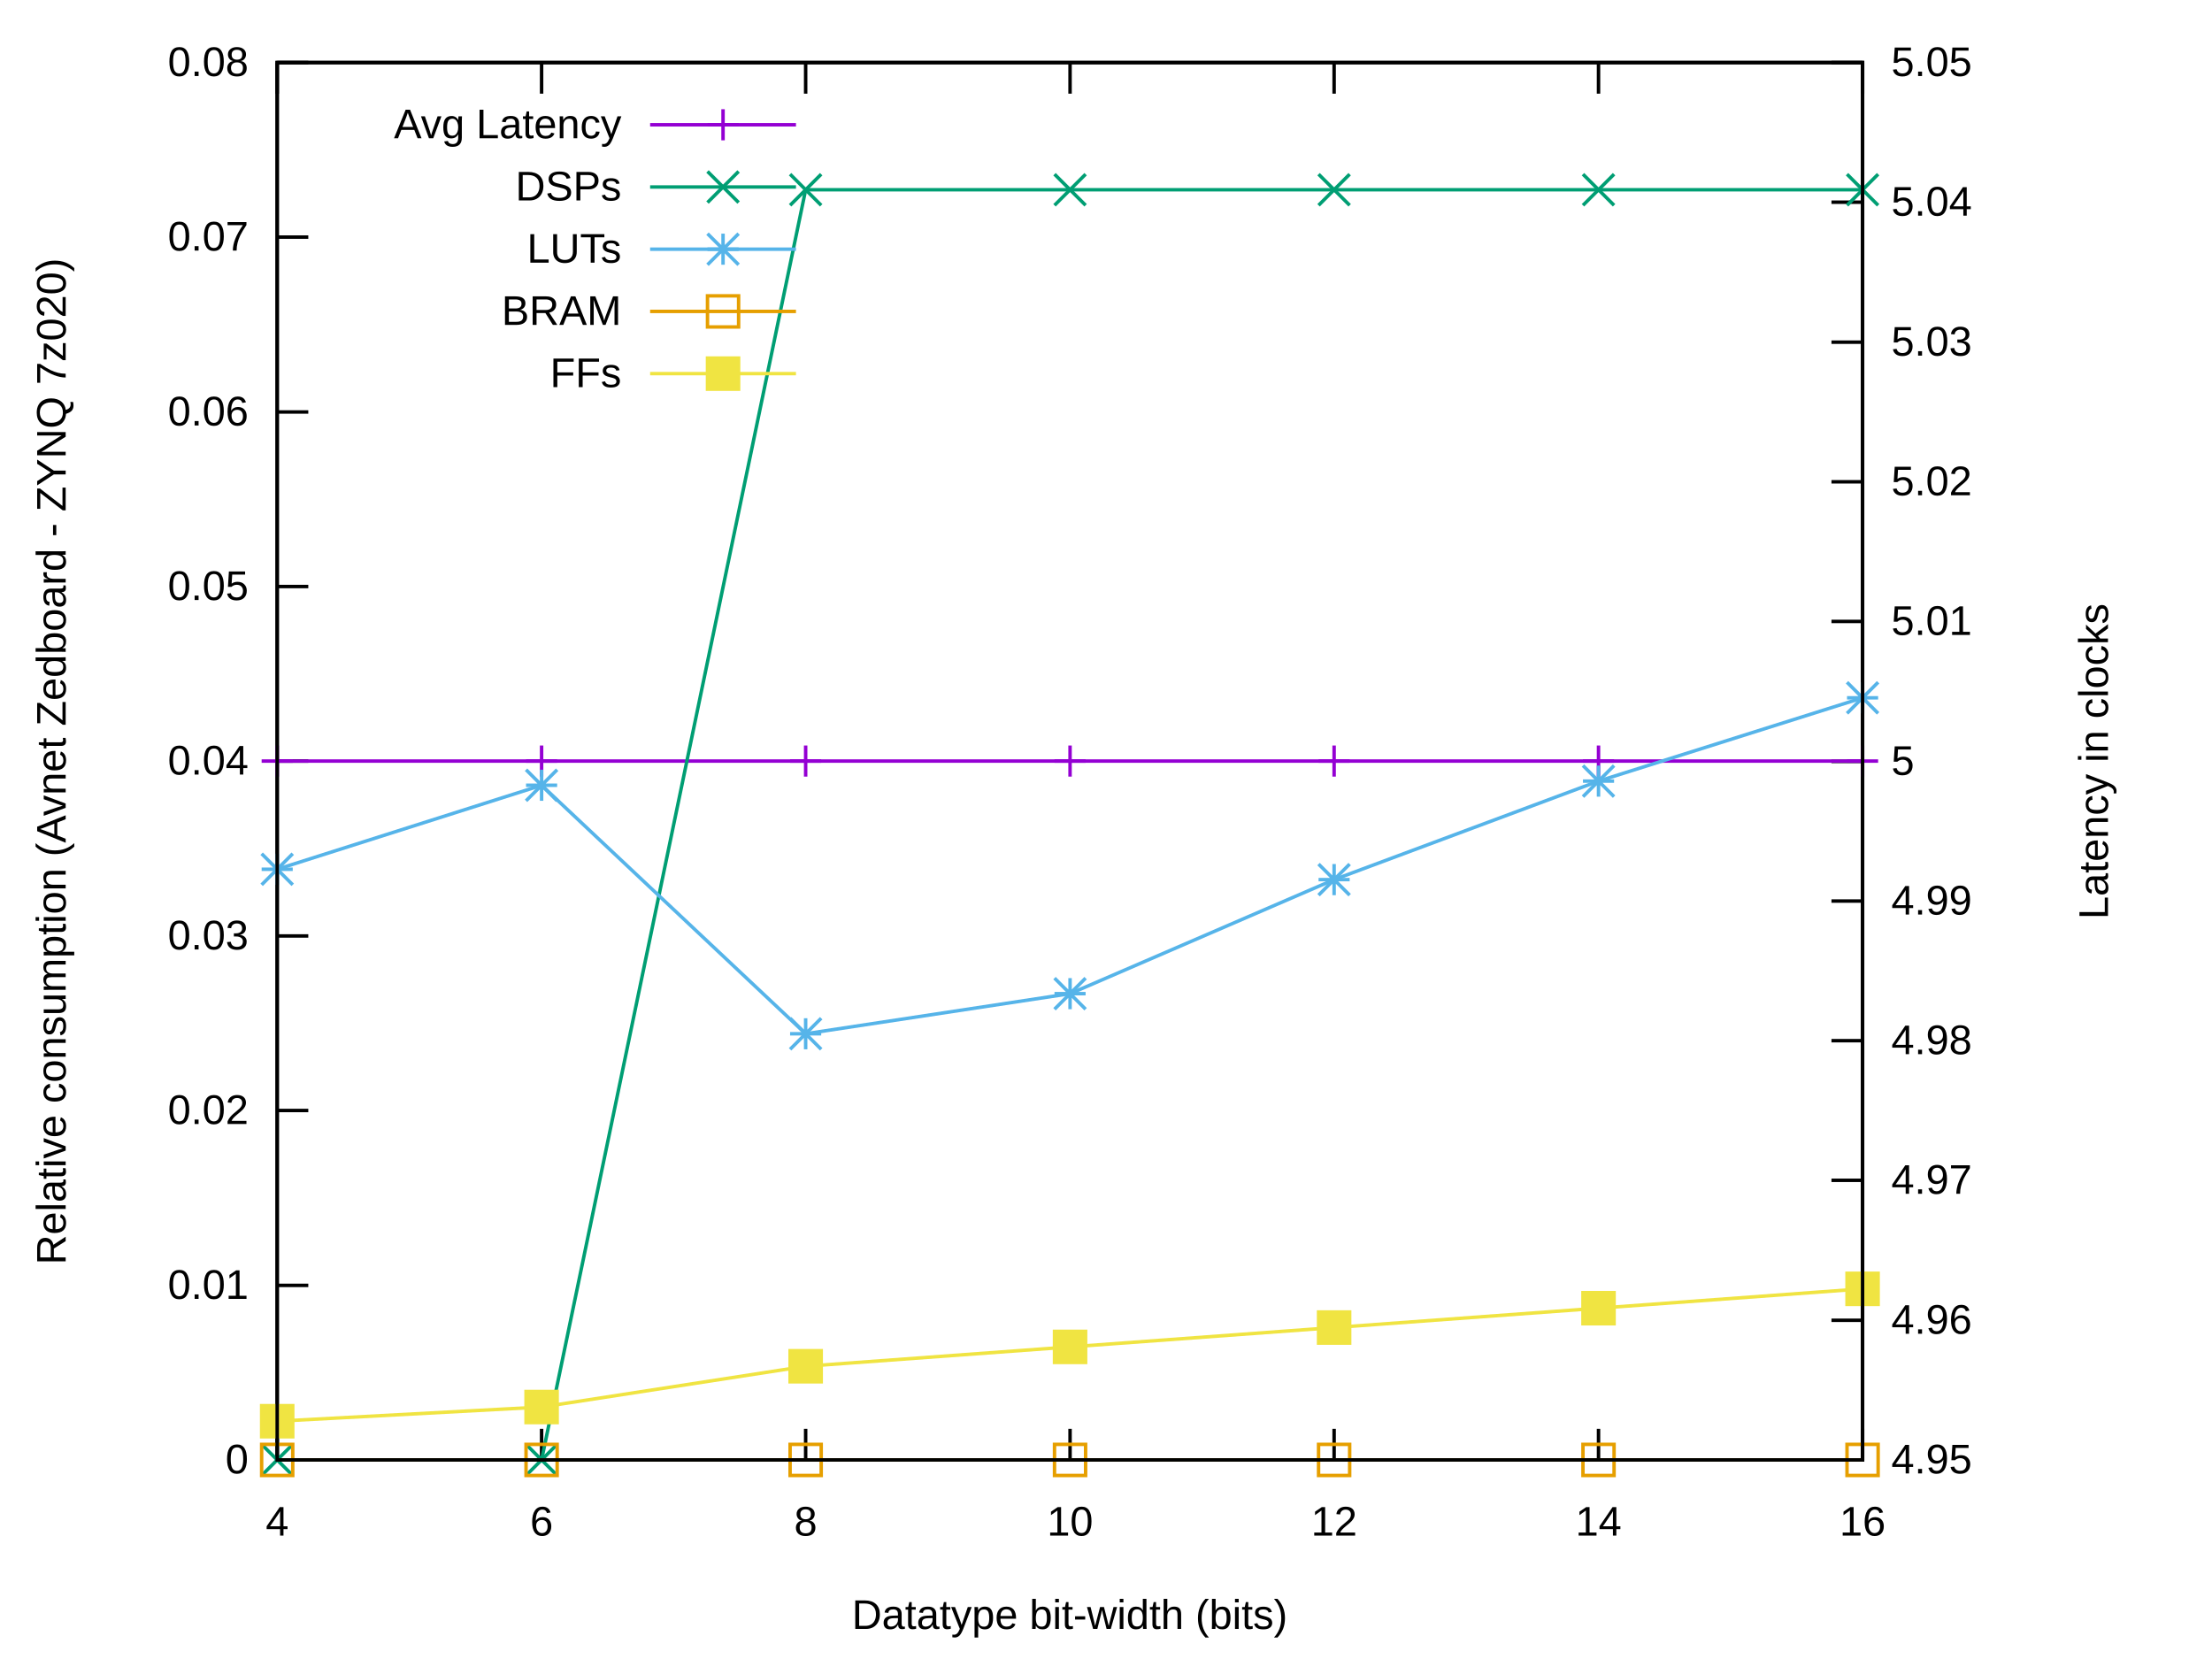
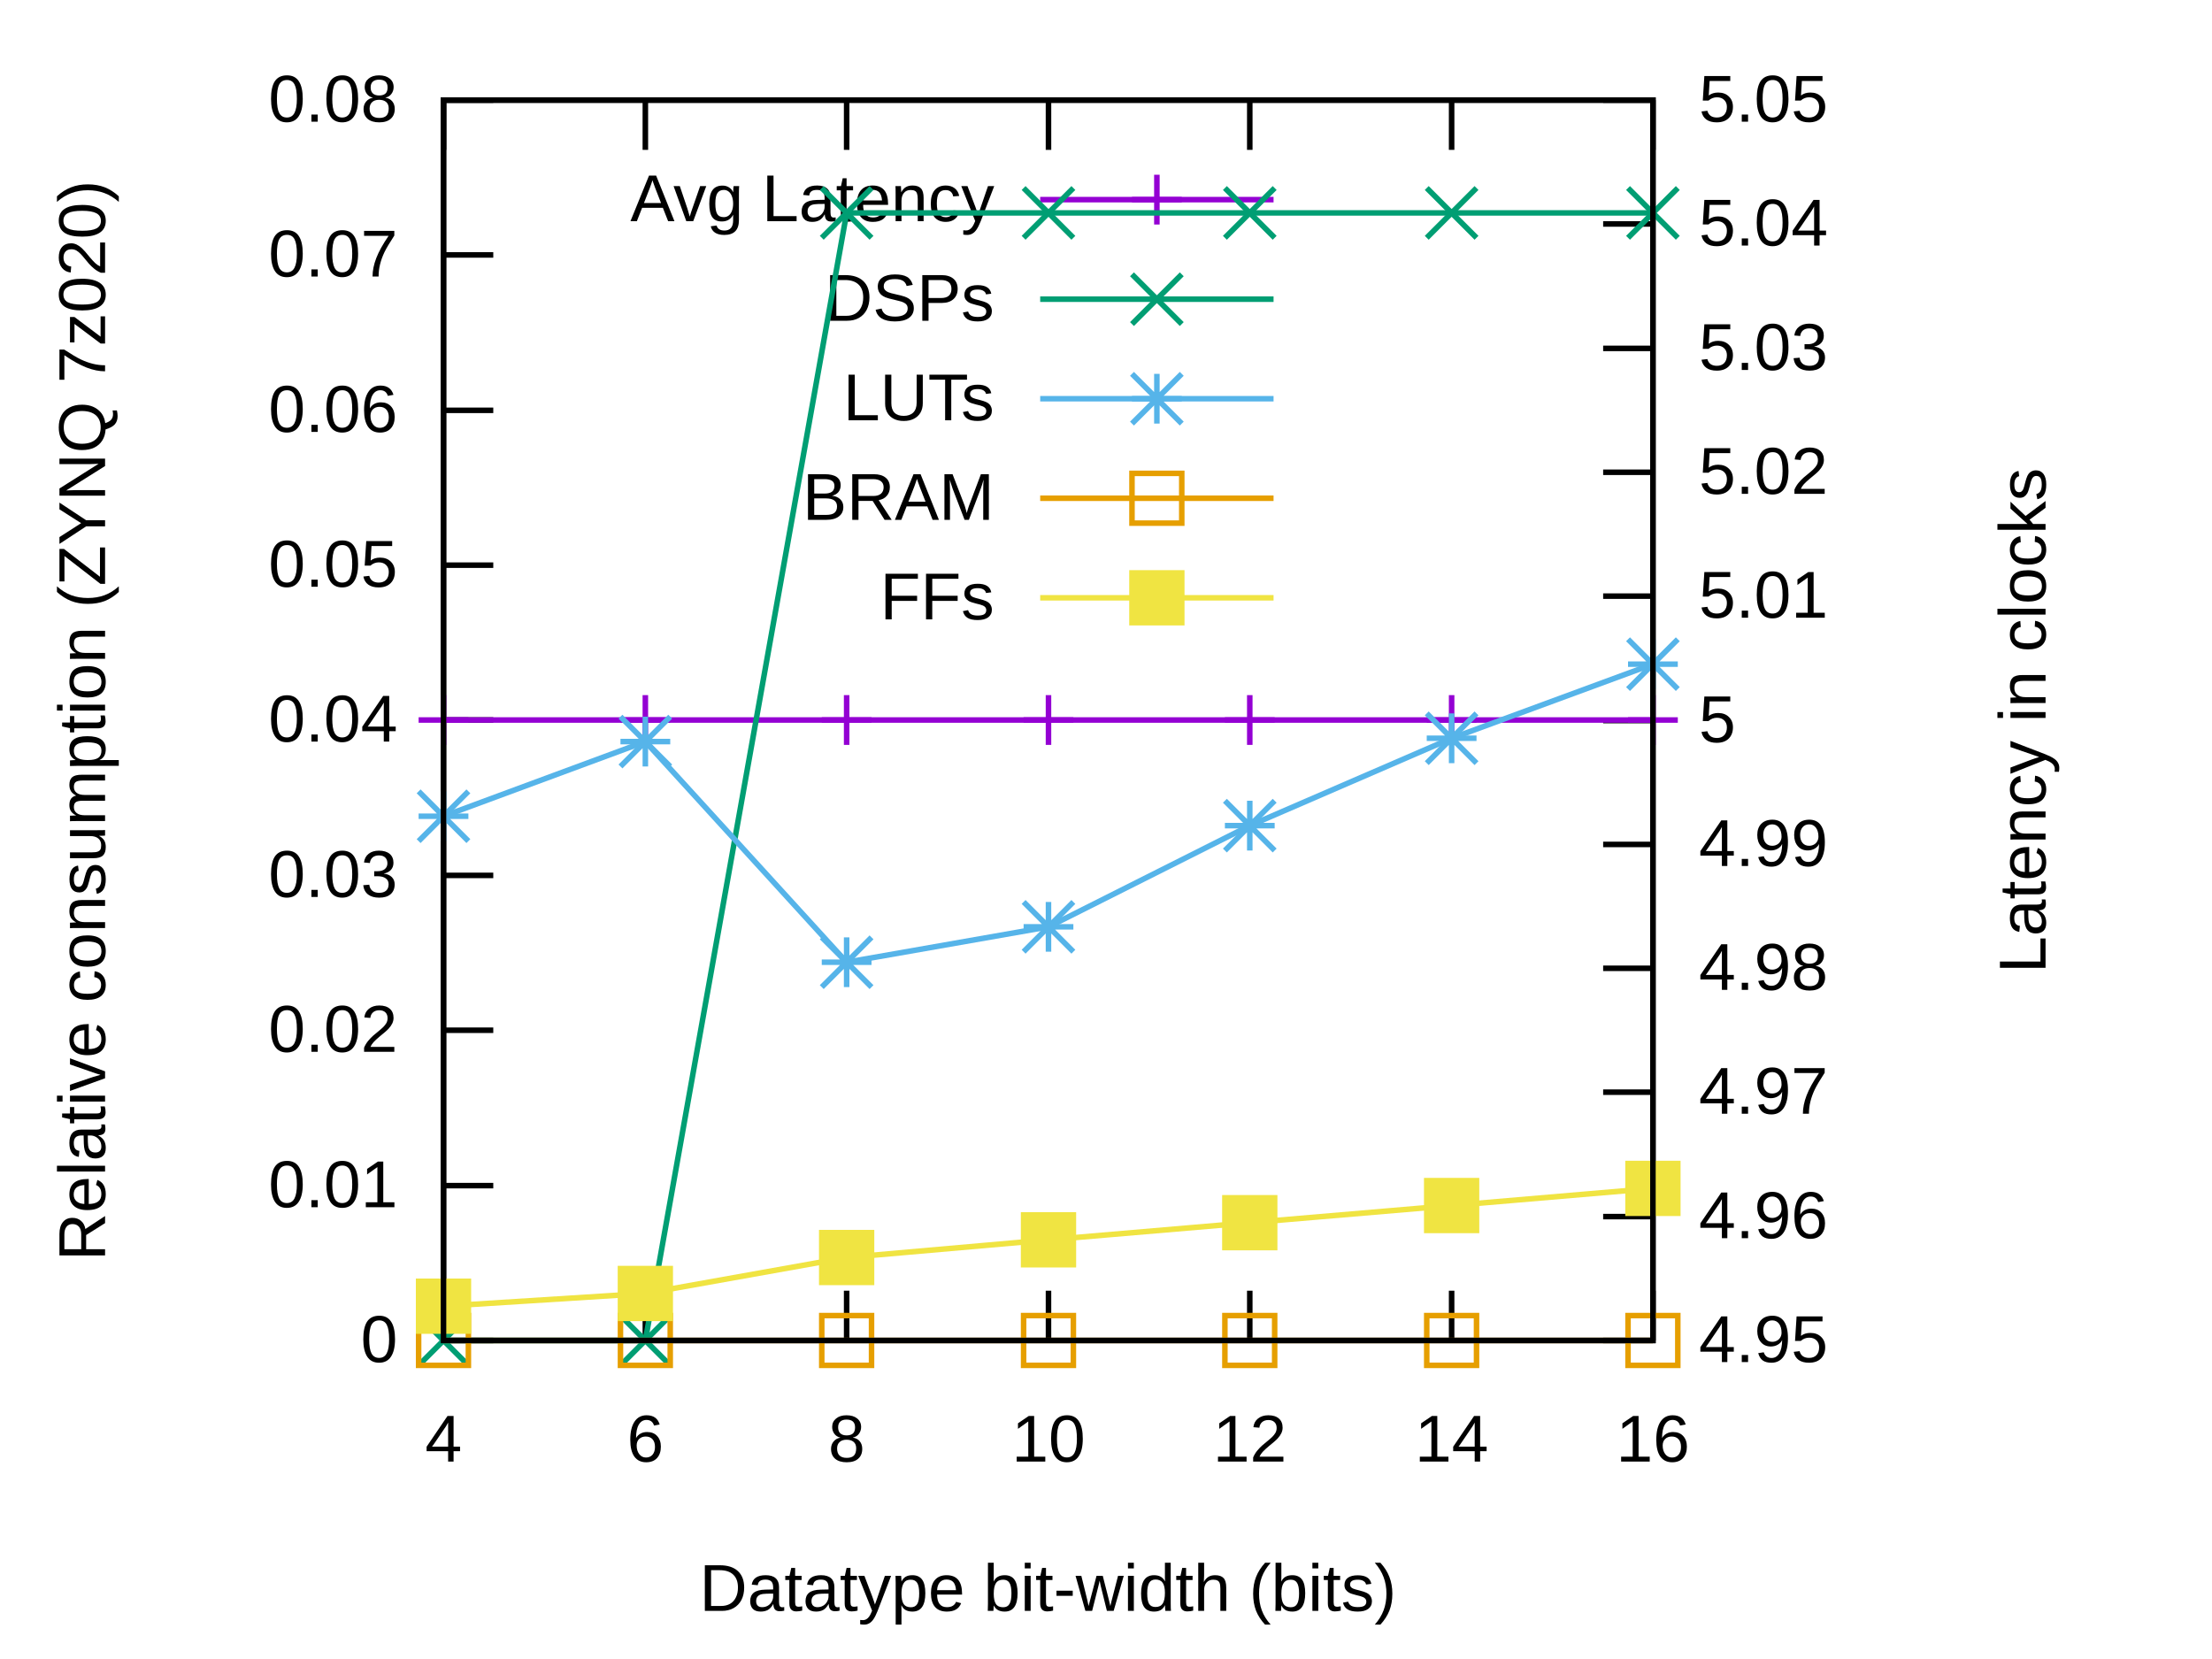
- <svg xmlns="http://www.w3.org/2000/svg" xmlns:xlink="http://www.w3.org/1999/xlink" width="640" height="480" viewBox="0 0 640 480">
+ <svg xmlns="http://www.w3.org/2000/svg" xmlns:xlink="http://www.w3.org/1999/xlink" width="400" height="300" viewBox="0 0 400 300">
  <g id="gnuplot_canvas">
-     <rect x="0" y="0" width="640" height="480" fill="none" />
+     <rect x="0" y="0" width="400" height="300" fill="none" />
    <defs>
      <circle id="gpDot" r="0.5" stroke-width="0.5" stroke="currentColor" />
      <path id="gpPt0" stroke-width="0.222" stroke="currentColor" d="M-1,0 h2 M0,-1 v2" />
      <path id="gpPt1" stroke-width="0.222" stroke="currentColor" d="M-1,-1 L1,1 M1,-1 L-1,1" />
      <path id="gpPt2" stroke-width="0.222" stroke="currentColor" d="M-1,0 L1,0 M0,-1 L0,1 M-1,-1 L1,1 M-1,1 L1,-1" />
      <rect id="gpPt3" stroke-width="0.222" stroke="currentColor" x="-1" y="-1" width="2" height="2" />
      <rect id="gpPt4" stroke-width="0.222" stroke="currentColor" fill="currentColor" x="-1" y="-1" width="2" height="2" />
      <circle id="gpPt5" stroke-width="0.222" stroke="currentColor" cx="0" cy="0" r="1" />
      <use xlink:href="#gpPt5" id="gpPt6" fill="currentColor" stroke="none" />
      <path id="gpPt7" stroke-width="0.222" stroke="currentColor" d="M0,-1.33 L-1.33,0.67 L1.33,0.67 z" />
      <use xlink:href="#gpPt7" id="gpPt8" fill="currentColor" stroke="none" />
      <use xlink:href="#gpPt7" id="gpPt9" stroke="currentColor" transform="rotate(180)" />
      <use xlink:href="#gpPt9" id="gpPt10" fill="currentColor" stroke="none" />
      <use xlink:href="#gpPt3" id="gpPt11" stroke="currentColor" transform="rotate(45)" />
      <use xlink:href="#gpPt11" id="gpPt12" fill="currentColor" stroke="none" />
      <path id="gpPt13" stroke-width="0.222" stroke="currentColor" d="M0,1.330 L1.265,0.411 L0.782,-1.067 L-0.782,-1.076 L-1.265,0.411 z" />
      <use xlink:href="#gpPt13" id="gpPt14" fill="currentColor" stroke="none" />
      <filter id="textbox" filterUnits="objectBoundingBox" x="0" y="0" height="1" width="1">
        <feFlood flood-color="white" flood-opacity="1" result="bgnd" />
        <feComposite in="SourceGraphic" in2="bgnd" operator="atop" />
      </filter>
      <filter id="greybox" filterUnits="objectBoundingBox" x="0" y="0" height="1" width="1">
        <feFlood flood-color="lightgrey" flood-opacity="1" result="grey" />
        <feComposite in="SourceGraphic" in2="grey" operator="atop" />
      </filter>
    </defs>
    <g fill="none" color="white" stroke="currentColor" stroke-width="1.00" stroke-linecap="butt" stroke-linejoin="miter">
</g>
    <g fill="none" color="black" stroke="currentColor" stroke-width="1.00" stroke-linecap="butt" stroke-linejoin="miter">
-       <path stroke="black" d="M80.2,422.4 L89.2,422.4  " />
-       <g transform="translate(71.9,426.3)" stroke="none" fill="black" font-family="Arial" font-size="12.00" text-anchor="end">
+       <path stroke="black" d="M80.2,242.4 L89.2,242.4  " />
+       <g transform="translate(71.9,246.3)" stroke="none" fill="black" font-family="Arial" font-size="12.00" text-anchor="end">
        <text>
          <tspan font-family="Arial"> 0</tspan>
        </text>
      </g>
    </g>
    <g fill="none" color="black" stroke="currentColor" stroke-width="1.00" stroke-linecap="butt" stroke-linejoin="miter">
-       <path stroke="black" d="M80.2,371.9 L89.2,371.9  " />
-       <g transform="translate(71.9,375.8)" stroke="none" fill="black" font-family="Arial" font-size="12.00" text-anchor="end">
+       <path stroke="black" d="M80.2,214.4 L89.2,214.4  " />
+       <g transform="translate(71.9,218.3)" stroke="none" fill="black" font-family="Arial" font-size="12.00" text-anchor="end">
        <text>
          <tspan font-family="Arial"> 0.01</tspan>
        </text>
      </g>
    </g>
    <g fill="none" color="black" stroke="currentColor" stroke-width="1.00" stroke-linecap="butt" stroke-linejoin="miter">
-       <path stroke="black" d="M80.2,321.3 L89.2,321.3  " />
-       <g transform="translate(71.9,325.2)" stroke="none" fill="black" font-family="Arial" font-size="12.00" text-anchor="end">
+       <path stroke="black" d="M80.2,186.3 L89.2,186.3  " />
+       <g transform="translate(71.9,190.2)" stroke="none" fill="black" font-family="Arial" font-size="12.00" text-anchor="end">
        <text>
          <tspan font-family="Arial"> 0.02</tspan>
        </text>
      </g>
    </g>
    <g fill="none" color="black" stroke="currentColor" stroke-width="1.00" stroke-linecap="butt" stroke-linejoin="miter">
-       <path stroke="black" d="M80.2,270.8 L89.2,270.8  " />
-       <g transform="translate(71.9,274.7)" stroke="none" fill="black" font-family="Arial" font-size="12.00" text-anchor="end">
+       <path stroke="black" d="M80.2,158.3 L89.2,158.3  " />
+       <g transform="translate(71.9,162.2)" stroke="none" fill="black" font-family="Arial" font-size="12.00" text-anchor="end">
        <text>
          <tspan font-family="Arial"> 0.03</tspan>
        </text>
      </g>
    </g>
    <g fill="none" color="black" stroke="currentColor" stroke-width="1.00" stroke-linecap="butt" stroke-linejoin="miter">
-       <path stroke="black" d="M80.2,220.2 L89.2,220.2  " />
-       <g transform="translate(71.9,224.1)" stroke="none" fill="black" font-family="Arial" font-size="12.00" text-anchor="end">
+       <path stroke="black" d="M80.2,130.2 L89.2,130.2  " />
+       <g transform="translate(71.9,134.1)" stroke="none" fill="black" font-family="Arial" font-size="12.00" text-anchor="end">
        <text>
          <tspan font-family="Arial"> 0.04</tspan>
        </text>
      </g>
    </g>
    <g fill="none" color="black" stroke="currentColor" stroke-width="1.00" stroke-linecap="butt" stroke-linejoin="miter">
-       <path stroke="black" d="M80.2,169.7 L89.2,169.7  " />
-       <g transform="translate(71.9,173.6)" stroke="none" fill="black" font-family="Arial" font-size="12.00" text-anchor="end">
+       <path stroke="black" d="M80.2,102.2 L89.2,102.2  " />
+       <g transform="translate(71.9,106.1)" stroke="none" fill="black" font-family="Arial" font-size="12.00" text-anchor="end">
        <text>
          <tspan font-family="Arial"> 0.05</tspan>
        </text>
      </g>
    </g>
    <g fill="none" color="black" stroke="currentColor" stroke-width="1.00" stroke-linecap="butt" stroke-linejoin="miter">
-       <path stroke="black" d="M80.2,119.2 L89.2,119.2  " />
-       <g transform="translate(71.9,123.1)" stroke="none" fill="black" font-family="Arial" font-size="12.00" text-anchor="end">
+       <path stroke="black" d="M80.2,74.2 L89.2,74.2  " />
+       <g transform="translate(71.9,78.1)" stroke="none" fill="black" font-family="Arial" font-size="12.00" text-anchor="end">
        <text>
          <tspan font-family="Arial"> 0.06</tspan>
        </text>
      </g>
    </g>
    <g fill="none" color="black" stroke="currentColor" stroke-width="1.00" stroke-linecap="butt" stroke-linejoin="miter">
-       <path stroke="black" d="M80.2,68.6 L89.2,68.6  " />
-       <g transform="translate(71.9,72.5)" stroke="none" fill="black" font-family="Arial" font-size="12.00" text-anchor="end">
+       <path stroke="black" d="M80.2,46.1 L89.2,46.1  " />
+       <g transform="translate(71.9,50.0)" stroke="none" fill="black" font-family="Arial" font-size="12.00" text-anchor="end">
        <text>
          <tspan font-family="Arial"> 0.07</tspan>
        </text>
      </g>
    </g>
    <g fill="none" color="black" stroke="currentColor" stroke-width="1.00" stroke-linecap="butt" stroke-linejoin="miter">
      <path stroke="black" d="M80.2,18.1 L89.2,18.1  " />
      <g transform="translate(71.9,22.0)" stroke="none" fill="black" font-family="Arial" font-size="12.00" text-anchor="end">
        <text>
          <tspan font-family="Arial"> 0.08</tspan>
        </text>
      </g>
    </g>
    <g fill="none" color="black" stroke="currentColor" stroke-width="1.00" stroke-linecap="butt" stroke-linejoin="miter">
-       <path stroke="black" d="M80.2,422.4 L80.2,413.4 M80.2,18.1 L80.2,27.1  " />
-       <g transform="translate(80.2,444.3)" stroke="none" fill="black" font-family="Arial" font-size="12.00" text-anchor="middle">
+       <path stroke="black" d="M80.2,242.4 L80.2,233.4 M80.2,18.1 L80.2,27.1  " />
+       <g transform="translate(80.2,264.3)" stroke="none" fill="black" font-family="Arial" font-size="12.00" text-anchor="middle">
        <text>
          <tspan font-family="Arial"> 4</tspan>
        </text>
      </g>
    </g>
    <g fill="none" color="black" stroke="currentColor" stroke-width="1.00" stroke-linecap="butt" stroke-linejoin="miter">
-       <path stroke="black" d="M156.7,422.4 L156.7,413.4 M156.7,18.1 L156.7,27.1  " />
-       <g transform="translate(156.7,444.3)" stroke="none" fill="black" font-family="Arial" font-size="12.00" text-anchor="middle">
+       <path stroke="black" d="M116.7,242.4 L116.7,233.4 M116.7,18.1 L116.7,27.1  " />
+       <g transform="translate(116.7,264.3)" stroke="none" fill="black" font-family="Arial" font-size="12.00" text-anchor="middle">
        <text>
          <tspan font-family="Arial"> 6</tspan>
        </text>
      </g>
    </g>
    <g fill="none" color="black" stroke="currentColor" stroke-width="1.00" stroke-linecap="butt" stroke-linejoin="miter">
-       <path stroke="black" d="M233.1,422.4 L233.1,413.4 M233.1,18.1 L233.1,27.1  " />
-       <g transform="translate(233.1,444.3)" stroke="none" fill="black" font-family="Arial" font-size="12.00" text-anchor="middle">
+       <path stroke="black" d="M153.1,242.4 L153.1,233.4 M153.1,18.1 L153.1,27.1  " />
+       <g transform="translate(153.1,264.3)" stroke="none" fill="black" font-family="Arial" font-size="12.00" text-anchor="middle">
        <text>
          <tspan font-family="Arial"> 8</tspan>
        </text>
      </g>
    </g>
    <g fill="none" color="black" stroke="currentColor" stroke-width="1.00" stroke-linecap="butt" stroke-linejoin="miter">
-       <path stroke="black" d="M309.6,422.4 L309.6,413.4 M309.6,18.1 L309.6,27.1  " />
-       <g transform="translate(309.6,444.3)" stroke="none" fill="black" font-family="Arial" font-size="12.00" text-anchor="middle">
+       <path stroke="black" d="M189.6,242.4 L189.6,233.4 M189.6,18.1 L189.6,27.1  " />
+       <g transform="translate(189.6,264.3)" stroke="none" fill="black" font-family="Arial" font-size="12.00" text-anchor="middle">
        <text>
          <tspan font-family="Arial"> 10</tspan>
        </text>
      </g>
    </g>
    <g fill="none" color="black" stroke="currentColor" stroke-width="1.00" stroke-linecap="butt" stroke-linejoin="miter">
-       <path stroke="black" d="M386.0,422.4 L386.0,413.4 M386.0,18.1 L386.0,27.1  " />
-       <g transform="translate(386.0,444.3)" stroke="none" fill="black" font-family="Arial" font-size="12.00" text-anchor="middle">
+       <path stroke="black" d="M226.0,242.4 L226.0,233.4 M226.0,18.1 L226.0,27.1  " />
+       <g transform="translate(226.0,264.3)" stroke="none" fill="black" font-family="Arial" font-size="12.00" text-anchor="middle">
        <text>
          <tspan font-family="Arial"> 12</tspan>
        </text>
      </g>
    </g>
    <g fill="none" color="black" stroke="currentColor" stroke-width="1.00" stroke-linecap="butt" stroke-linejoin="miter">
-       <path stroke="black" d="M462.5,422.4 L462.5,413.4 M462.5,18.1 L462.5,27.1  " />
-       <g transform="translate(462.5,444.3)" stroke="none" fill="black" font-family="Arial" font-size="12.00" text-anchor="middle">
+       <path stroke="black" d="M262.5,242.4 L262.5,233.4 M262.5,18.1 L262.5,27.1  " />
+       <g transform="translate(262.5,264.3)" stroke="none" fill="black" font-family="Arial" font-size="12.00" text-anchor="middle">
        <text>
          <tspan font-family="Arial"> 14</tspan>
        </text>
      </g>
    </g>
    <g fill="none" color="black" stroke="currentColor" stroke-width="1.00" stroke-linecap="butt" stroke-linejoin="miter">
-       <path stroke="black" d="M538.9,422.4 L538.9,413.4 M538.9,18.1 L538.9,27.1  " />
-       <g transform="translate(538.9,444.3)" stroke="none" fill="black" font-family="Arial" font-size="12.00" text-anchor="middle">
+       <path stroke="black" d="M298.9,242.4 L298.9,233.4 M298.9,18.1 L298.9,27.1  " />
+       <g transform="translate(298.9,264.3)" stroke="none" fill="black" font-family="Arial" font-size="12.00" text-anchor="middle">
        <text>
          <tspan font-family="Arial"> 16</tspan>
        </text>
      </g>
    </g>
    <g fill="none" color="black" stroke="currentColor" stroke-width="1.00" stroke-linecap="butt" stroke-linejoin="miter">
-       <path stroke="black" d="M538.9,422.4 L529.9,422.4  " />
-       <g transform="translate(547.2,426.3)" stroke="none" fill="black" font-family="Arial" font-size="12.00" text-anchor="start">
+       <path stroke="black" d="M298.9,242.4 L289.9,242.4  " />
+       <g transform="translate(307.2,246.3)" stroke="none" fill="black" font-family="Arial" font-size="12.00" text-anchor="start">
        <text>
          <tspan font-family="Arial"> 4.95</tspan>
        </text>
      </g>
    </g>
    <g fill="none" color="black" stroke="currentColor" stroke-width="1.00" stroke-linecap="butt" stroke-linejoin="miter">
-       <path stroke="black" d="M538.9,382.0 L529.9,382.0  " />
-       <g transform="translate(547.2,385.9)" stroke="none" fill="black" font-family="Arial" font-size="12.00" text-anchor="start">
+       <path stroke="black" d="M298.9,220.0 L289.9,220.0  " />
+       <g transform="translate(307.2,223.9)" stroke="none" fill="black" font-family="Arial" font-size="12.00" text-anchor="start">
        <text>
          <tspan font-family="Arial"> 4.96</tspan>
        </text>
      </g>
    </g>
    <g fill="none" color="black" stroke="currentColor" stroke-width="1.00" stroke-linecap="butt" stroke-linejoin="miter">
-       <path stroke="black" d="M538.9,341.5 L529.9,341.5  " />
-       <g transform="translate(547.2,345.4)" stroke="none" fill="black" font-family="Arial" font-size="12.00" text-anchor="start">
+       <path stroke="black" d="M298.9,197.5 L289.9,197.5  " />
+       <g transform="translate(307.2,201.4)" stroke="none" fill="black" font-family="Arial" font-size="12.00" text-anchor="start">
        <text>
          <tspan font-family="Arial"> 4.97</tspan>
        </text>
      </g>
    </g>
    <g fill="none" color="black" stroke="currentColor" stroke-width="1.00" stroke-linecap="butt" stroke-linejoin="miter">
-       <path stroke="black" d="M538.9,301.1 L529.9,301.1  " />
-       <g transform="translate(547.2,305.0)" stroke="none" fill="black" font-family="Arial" font-size="12.00" text-anchor="start">
+       <path stroke="black" d="M298.9,175.1 L289.9,175.1  " />
+       <g transform="translate(307.2,179.0)" stroke="none" fill="black" font-family="Arial" font-size="12.00" text-anchor="start">
        <text>
          <tspan font-family="Arial"> 4.98</tspan>
        </text>
      </g>
    </g>
    <g fill="none" color="black" stroke="currentColor" stroke-width="1.00" stroke-linecap="butt" stroke-linejoin="miter">
-       <path stroke="black" d="M538.9,260.7 L529.9,260.7  " />
-       <g transform="translate(547.2,264.6)" stroke="none" fill="black" font-family="Arial" font-size="12.00" text-anchor="start">
+       <path stroke="black" d="M298.9,152.7 L289.9,152.7  " />
+       <g transform="translate(307.2,156.6)" stroke="none" fill="black" font-family="Arial" font-size="12.00" text-anchor="start">
        <text>
          <tspan font-family="Arial"> 4.99</tspan>
        </text>
      </g>
    </g>
    <g fill="none" color="black" stroke="currentColor" stroke-width="1.00" stroke-linecap="butt" stroke-linejoin="miter">
-       <path stroke="black" d="M538.9,220.3 L529.9,220.3  " />
-       <g transform="translate(547.2,224.2)" stroke="none" fill="black" font-family="Arial" font-size="12.00" text-anchor="start">
+       <path stroke="black" d="M298.9,130.3 L289.9,130.3  " />
+       <g transform="translate(307.2,134.2)" stroke="none" fill="black" font-family="Arial" font-size="12.00" text-anchor="start">
        <text>
          <tspan font-family="Arial"> 5</tspan>
        </text>
      </g>
    </g>
    <g fill="none" color="black" stroke="currentColor" stroke-width="1.00" stroke-linecap="butt" stroke-linejoin="miter">
-       <path stroke="black" d="M538.9,179.8 L529.9,179.8  " />
-       <g transform="translate(547.2,183.7)" stroke="none" fill="black" font-family="Arial" font-size="12.00" text-anchor="start">
+       <path stroke="black" d="M298.9,107.8 L289.9,107.8  " />
+       <g transform="translate(307.2,111.7)" stroke="none" fill="black" font-family="Arial" font-size="12.00" text-anchor="start">
        <text>
          <tspan font-family="Arial"> 5.01</tspan>
        </text>
      </g>
    </g>
    <g fill="none" color="black" stroke="currentColor" stroke-width="1.00" stroke-linecap="butt" stroke-linejoin="miter">
-       <path stroke="black" d="M538.9,139.4 L529.9,139.4  " />
-       <g transform="translate(547.2,143.3)" stroke="none" fill="black" font-family="Arial" font-size="12.00" text-anchor="start">
+       <path stroke="black" d="M298.9,85.4 L289.9,85.4  " />
+       <g transform="translate(307.2,89.3)" stroke="none" fill="black" font-family="Arial" font-size="12.00" text-anchor="start">
        <text>
          <tspan font-family="Arial"> 5.02</tspan>
        </text>
      </g>
    </g>
    <g fill="none" color="black" stroke="currentColor" stroke-width="1.00" stroke-linecap="butt" stroke-linejoin="miter">
-       <path stroke="black" d="M538.9,99.0 L529.9,99.0  " />
-       <g transform="translate(547.2,102.9)" stroke="none" fill="black" font-family="Arial" font-size="12.00" text-anchor="start">
+       <path stroke="black" d="M298.9,63.0 L289.9,63.0  " />
+       <g transform="translate(307.2,66.9)" stroke="none" fill="black" font-family="Arial" font-size="12.00" text-anchor="start">
        <text>
          <tspan font-family="Arial"> 5.03</tspan>
        </text>
      </g>
    </g>
    <g fill="none" color="black" stroke="currentColor" stroke-width="1.00" stroke-linecap="butt" stroke-linejoin="miter">
-       <path stroke="black" d="M538.9,58.5 L529.9,58.5  " />
-       <g transform="translate(547.2,62.4)" stroke="none" fill="black" font-family="Arial" font-size="12.00" text-anchor="start">
+       <path stroke="black" d="M298.9,40.5 L289.9,40.5  " />
+       <g transform="translate(307.2,44.4)" stroke="none" fill="black" font-family="Arial" font-size="12.00" text-anchor="start">
        <text>
          <tspan font-family="Arial"> 5.04</tspan>
        </text>
      </g>
    </g>
    <g fill="none" color="black" stroke="currentColor" stroke-width="1.00" stroke-linecap="butt" stroke-linejoin="miter">
-       <path stroke="black" d="M538.9,18.1 L529.9,18.1  " />
-       <g transform="translate(547.2,22.0)" stroke="none" fill="black" font-family="Arial" font-size="12.00" text-anchor="start">
+       <path stroke="black" d="M298.9,18.1 L289.9,18.1  " />
+       <g transform="translate(307.2,22.0)" stroke="none" fill="black" font-family="Arial" font-size="12.00" text-anchor="start">
        <text>
          <tspan font-family="Arial"> 5.05</tspan>
        </text>
      </g>
    </g>
    <g fill="none" color="black" stroke="currentColor" stroke-width="1.00" stroke-linecap="butt" stroke-linejoin="miter">
</g>
    <g fill="none" color="black" stroke="currentColor" stroke-width="1.00" stroke-linecap="butt" stroke-linejoin="miter">
-       <path stroke="black" d="M80.2,18.1 L80.2,422.4 L538.9,422.4 L538.9,18.1 L80.2,18.1 Z  " />
-     </g>
-     <g fill="none" color="black" stroke="currentColor" stroke-width="1.00" stroke-linecap="butt" stroke-linejoin="miter">
-       <g transform="translate(19.0,220.3) rotate(270)" stroke="none" fill="black" font-family="Arial" font-size="12.00" text-anchor="middle">
-         <text>
-           <tspan font-family="Arial">Relative consumption (Avnet Zedboard - ZYNQ 7z020)</tspan>
-         </text>
-       </g>
-     </g>
-     <g fill="none" color="black" stroke="currentColor" stroke-width="1.00" stroke-linecap="butt" stroke-linejoin="miter">
-       <g transform="translate(609.9,220.3) rotate(270)" stroke="none" fill="black" font-family="Arial" font-size="12.00" text-anchor="middle">
+       <path stroke="black" d="M80.2,18.1 L80.2,242.4 L298.9,242.4 L298.9,18.1 L80.2,18.1 Z  " />
+     </g>
+     <g fill="none" color="black" stroke="currentColor" stroke-width="1.00" stroke-linecap="butt" stroke-linejoin="miter">
+       <g transform="translate(19.0,130.3) rotate(270)" stroke="none" fill="black" font-family="Arial" font-size="12.00" text-anchor="middle">
+         <text>
+           <tspan font-family="Arial">Relative consumption (ZYNQ 7z020)</tspan>
+         </text>
+       </g>
+     </g>
+     <g fill="none" color="black" stroke="currentColor" stroke-width="1.00" stroke-linecap="butt" stroke-linejoin="miter">
+       <g transform="translate(369.9,130.3) rotate(270)" stroke="none" fill="black" font-family="Arial" font-size="12.00" text-anchor="middle">
        <text>
          <tspan font-family="Arial">Latency in clocks</tspan>
        </text>
      </g>
    </g>
    <g fill="none" color="black" stroke="currentColor" stroke-width="1.00" stroke-linecap="butt" stroke-linejoin="miter">
-       <g transform="translate(309.5,471.3)" stroke="none" fill="black" font-family="Arial" font-size="12.00" text-anchor="middle">
+       <g transform="translate(189.5,291.3)" stroke="none" fill="black" font-family="Arial" font-size="12.00" text-anchor="middle">
        <text>
          <tspan font-family="Arial">Datatype bit-width (bits)</tspan>
        </text>
      </g>
    </g>
    <g fill="none" color="black" stroke="currentColor" stroke-width="1.00" stroke-linecap="butt" stroke-linejoin="miter">
</g>
    <g id="gnuplot_plot_1">
      <g fill="none" color="black" stroke="currentColor" stroke-width="1.00" stroke-linecap="butt" stroke-linejoin="miter">
        <g transform="translate(179.8,40.0)" stroke="none" fill="black" font-family="Arial" font-size="12.00" text-anchor="end">
          <text>
            <tspan font-family="Arial">Avg Latency</tspan>
          </text>
        </g>
      </g>
      <g fill="none" color="black" stroke="currentColor" stroke-width="1.00" stroke-linecap="butt" stroke-linejoin="miter">
-         <path stroke="rgb(148,   0, 211)" d="M188.1,36.1 L230.3,36.1 M80.2,220.2 L156.7,220.2 L233.1,220.2 L309.6,220.2 L386.0,220.2 L462.5,220.2   L538.9,220.2  " />
-         <use xlink:href="#gpPt0" transform="translate(80.2,220.2) scale(4.50)" color="rgb(148,   0, 211)" />
-         <use xlink:href="#gpPt0" transform="translate(156.7,220.2) scale(4.50)" color="rgb(148,   0, 211)" />
-         <use xlink:href="#gpPt0" transform="translate(233.1,220.2) scale(4.50)" color="rgb(148,   0, 211)" />
-         <use xlink:href="#gpPt0" transform="translate(309.6,220.2) scale(4.50)" color="rgb(148,   0, 211)" />
-         <use xlink:href="#gpPt0" transform="translate(386.0,220.2) scale(4.50)" color="rgb(148,   0, 211)" />
-         <use xlink:href="#gpPt0" transform="translate(462.5,220.2) scale(4.50)" color="rgb(148,   0, 211)" />
-         <use xlink:href="#gpPt0" transform="translate(538.9,220.2) scale(4.50)" color="rgb(148,   0, 211)" />
+         <path stroke="rgb(148,   0, 211)" d="M188.1,36.1 L230.3,36.1 M80.2,130.2 L116.7,130.2 L153.1,130.2 L189.6,130.2 L226.0,130.2 L262.5,130.2   L298.9,130.2  " />
+         <use xlink:href="#gpPt0" transform="translate(80.2,130.2) scale(4.50)" color="rgb(148,   0, 211)" />
+         <use xlink:href="#gpPt0" transform="translate(116.7,130.2) scale(4.50)" color="rgb(148,   0, 211)" />
+         <use xlink:href="#gpPt0" transform="translate(153.1,130.2) scale(4.50)" color="rgb(148,   0, 211)" />
+         <use xlink:href="#gpPt0" transform="translate(189.6,130.2) scale(4.50)" color="rgb(148,   0, 211)" />
+         <use xlink:href="#gpPt0" transform="translate(226.0,130.2) scale(4.50)" color="rgb(148,   0, 211)" />
+         <use xlink:href="#gpPt0" transform="translate(262.5,130.2) scale(4.50)" color="rgb(148,   0, 211)" />
+         <use xlink:href="#gpPt0" transform="translate(298.9,130.2) scale(4.50)" color="rgb(148,   0, 211)" />
        <use xlink:href="#gpPt0" transform="translate(209.2,36.1) scale(4.50)" color="rgb(148,   0, 211)" />
      </g>
    </g>
    <g id="gnuplot_plot_2">
      <g fill="none" color="black" stroke="currentColor" stroke-width="1.00" stroke-linecap="butt" stroke-linejoin="miter">
        <g transform="translate(179.8,58.0)" stroke="none" fill="black" font-family="Arial" font-size="12.00" text-anchor="end">
          <text>
            <tspan font-family="Arial">DSPs</tspan>
          </text>
        </g>
      </g>
      <g fill="none" color="black" stroke="currentColor" stroke-width="1.00" stroke-linecap="butt" stroke-linejoin="miter">
-         <path stroke="rgb(  0, 158, 115)" d="M188.1,54.1 L230.3,54.1 M80.2,422.4 L156.7,422.4 L233.1,54.9 L309.6,54.9 L386.0,54.9 L462.5,54.9   L538.9,54.9  " />
-         <use xlink:href="#gpPt1" transform="translate(80.2,422.4) scale(4.50)" color="rgb(  0, 158, 115)" />
-         <use xlink:href="#gpPt1" transform="translate(156.7,422.4) scale(4.50)" color="rgb(  0, 158, 115)" />
-         <use xlink:href="#gpPt1" transform="translate(233.1,54.9) scale(4.50)" color="rgb(  0, 158, 115)" />
-         <use xlink:href="#gpPt1" transform="translate(309.6,54.9) scale(4.50)" color="rgb(  0, 158, 115)" />
-         <use xlink:href="#gpPt1" transform="translate(386.0,54.9) scale(4.50)" color="rgb(  0, 158, 115)" />
-         <use xlink:href="#gpPt1" transform="translate(462.5,54.9) scale(4.50)" color="rgb(  0, 158, 115)" />
-         <use xlink:href="#gpPt1" transform="translate(538.9,54.9) scale(4.50)" color="rgb(  0, 158, 115)" />
+         <path stroke="rgb(  0, 158, 115)" d="M188.1,54.1 L230.3,54.1 M80.2,242.4 L116.7,242.4 L153.1,38.5 L189.6,38.5 L226.0,38.5 L262.5,38.5   L298.9,38.5  " />
+         <use xlink:href="#gpPt1" transform="translate(80.2,242.4) scale(4.50)" color="rgb(  0, 158, 115)" />
+         <use xlink:href="#gpPt1" transform="translate(116.7,242.4) scale(4.50)" color="rgb(  0, 158, 115)" />
+         <use xlink:href="#gpPt1" transform="translate(153.1,38.5) scale(4.50)" color="rgb(  0, 158, 115)" />
+         <use xlink:href="#gpPt1" transform="translate(189.6,38.5) scale(4.50)" color="rgb(  0, 158, 115)" />
+         <use xlink:href="#gpPt1" transform="translate(226.0,38.5) scale(4.50)" color="rgb(  0, 158, 115)" />
+         <use xlink:href="#gpPt1" transform="translate(262.5,38.5) scale(4.50)" color="rgb(  0, 158, 115)" />
+         <use xlink:href="#gpPt1" transform="translate(298.9,38.5) scale(4.50)" color="rgb(  0, 158, 115)" />
        <use xlink:href="#gpPt1" transform="translate(209.2,54.1) scale(4.50)" color="rgb(  0, 158, 115)" />
      </g>
    </g>
    <g id="gnuplot_plot_3">
      <g fill="none" color="black" stroke="currentColor" stroke-width="1.00" stroke-linecap="butt" stroke-linejoin="miter">
        <g transform="translate(179.8,76.0)" stroke="none" fill="black" font-family="Arial" font-size="12.00" text-anchor="end">
          <text>
            <tspan font-family="Arial">LUTs</tspan>
          </text>
        </g>
      </g>
      <g fill="none" color="black" stroke="currentColor" stroke-width="1.00" stroke-linecap="butt" stroke-linejoin="miter">
-         <path stroke="rgb( 86, 180, 233)" d="M188.1,72.1 L230.3,72.1 M80.2,251.5 L156.7,227.2 L233.1,299.1 L309.6,287.5 L386.0,254.5 L462.5,226.0   L538.9,201.9  " />
-         <use xlink:href="#gpPt2" transform="translate(80.2,251.5) scale(4.50)" color="rgb( 86, 180, 233)" />
-         <use xlink:href="#gpPt2" transform="translate(156.7,227.2) scale(4.50)" color="rgb( 86, 180, 233)" />
-         <use xlink:href="#gpPt2" transform="translate(233.1,299.1) scale(4.50)" color="rgb( 86, 180, 233)" />
-         <use xlink:href="#gpPt2" transform="translate(309.6,287.5) scale(4.50)" color="rgb( 86, 180, 233)" />
-         <use xlink:href="#gpPt2" transform="translate(386.0,254.5) scale(4.50)" color="rgb( 86, 180, 233)" />
-         <use xlink:href="#gpPt2" transform="translate(462.5,226.0) scale(4.50)" color="rgb( 86, 180, 233)" />
-         <use xlink:href="#gpPt2" transform="translate(538.9,201.9) scale(4.50)" color="rgb( 86, 180, 233)" />
+         <path stroke="rgb( 86, 180, 233)" d="M188.1,72.1 L230.3,72.1 M80.2,147.6 L116.7,134.1 L153.1,174.0 L189.6,167.6 L226.0,149.3 L262.5,133.5   L298.9,120.1  " />
+         <use xlink:href="#gpPt2" transform="translate(80.2,147.6) scale(4.50)" color="rgb( 86, 180, 233)" />
+         <use xlink:href="#gpPt2" transform="translate(116.7,134.1) scale(4.50)" color="rgb( 86, 180, 233)" />
+         <use xlink:href="#gpPt2" transform="translate(153.1,174.0) scale(4.50)" color="rgb( 86, 180, 233)" />
+         <use xlink:href="#gpPt2" transform="translate(189.6,167.6) scale(4.50)" color="rgb( 86, 180, 233)" />
+         <use xlink:href="#gpPt2" transform="translate(226.0,149.3) scale(4.50)" color="rgb( 86, 180, 233)" />
+         <use xlink:href="#gpPt2" transform="translate(262.5,133.5) scale(4.50)" color="rgb( 86, 180, 233)" />
+         <use xlink:href="#gpPt2" transform="translate(298.9,120.1) scale(4.50)" color="rgb( 86, 180, 233)" />
        <use xlink:href="#gpPt2" transform="translate(209.2,72.1) scale(4.50)" color="rgb( 86, 180, 233)" />
      </g>
    </g>
    <g id="gnuplot_plot_4">
      <g fill="none" color="black" stroke="currentColor" stroke-width="1.00" stroke-linecap="butt" stroke-linejoin="miter">
        <g transform="translate(179.8,94.0)" stroke="none" fill="black" font-family="Arial" font-size="12.00" text-anchor="end">
          <text>
            <tspan font-family="Arial">BRAM</tspan>
          </text>
        </g>
      </g>
      <g fill="none" color="black" stroke="currentColor" stroke-width="1.00" stroke-linecap="butt" stroke-linejoin="miter">
-         <path stroke="rgb(230, 159,   0)" d="M188.1,90.1 L230.3,90.1 M80.2,422.4 L156.7,422.4 L233.1,422.4 L309.6,422.4 L386.0,422.4 L462.5,422.4   L538.9,422.4  " />
-         <use xlink:href="#gpPt3" transform="translate(80.2,422.4) scale(4.50)" color="rgb(230, 159,   0)" />
-         <use xlink:href="#gpPt3" transform="translate(156.7,422.4) scale(4.50)" color="rgb(230, 159,   0)" />
-         <use xlink:href="#gpPt3" transform="translate(233.1,422.4) scale(4.50)" color="rgb(230, 159,   0)" />
-         <use xlink:href="#gpPt3" transform="translate(309.6,422.4) scale(4.50)" color="rgb(230, 159,   0)" />
-         <use xlink:href="#gpPt3" transform="translate(386.0,422.4) scale(4.50)" color="rgb(230, 159,   0)" />
-         <use xlink:href="#gpPt3" transform="translate(462.5,422.4) scale(4.50)" color="rgb(230, 159,   0)" />
-         <use xlink:href="#gpPt3" transform="translate(538.9,422.4) scale(4.50)" color="rgb(230, 159,   0)" />
+         <path stroke="rgb(230, 159,   0)" d="M188.1,90.1 L230.3,90.1 M80.2,242.4 L116.7,242.4 L153.1,242.4 L189.6,242.4 L226.0,242.4 L262.5,242.4   L298.9,242.4  " />
+         <use xlink:href="#gpPt3" transform="translate(80.2,242.4) scale(4.50)" color="rgb(230, 159,   0)" />
+         <use xlink:href="#gpPt3" transform="translate(116.7,242.4) scale(4.50)" color="rgb(230, 159,   0)" />
+         <use xlink:href="#gpPt3" transform="translate(153.1,242.4) scale(4.50)" color="rgb(230, 159,   0)" />
+         <use xlink:href="#gpPt3" transform="translate(189.6,242.4) scale(4.50)" color="rgb(230, 159,   0)" />
+         <use xlink:href="#gpPt3" transform="translate(226.0,242.4) scale(4.50)" color="rgb(230, 159,   0)" />
+         <use xlink:href="#gpPt3" transform="translate(262.5,242.4) scale(4.50)" color="rgb(230, 159,   0)" />
+         <use xlink:href="#gpPt3" transform="translate(298.9,242.4) scale(4.50)" color="rgb(230, 159,   0)" />
        <use xlink:href="#gpPt3" transform="translate(209.2,90.1) scale(4.50)" color="rgb(230, 159,   0)" />
      </g>
    </g>
    <g id="gnuplot_plot_5">
      <g fill="none" color="black" stroke="currentColor" stroke-width="1.00" stroke-linecap="butt" stroke-linejoin="miter">
        <g transform="translate(179.8,112.0)" stroke="none" fill="black" font-family="Arial" font-size="12.00" text-anchor="end">
          <text>
            <tspan font-family="Arial">FFs</tspan>
          </text>
        </g>
      </g>
      <g fill="none" color="black" stroke="currentColor" stroke-width="1.00" stroke-linecap="butt" stroke-linejoin="miter">
-         <path stroke="rgb(240, 228,  66)" d="M188.1,108.1 L230.3,108.1 M80.2,411.2 L156.7,407.1 L233.1,395.3 L309.6,389.7 L386.0,384.1 L462.5,378.5   L538.9,372.9  " />
-         <use xlink:href="#gpPt4" transform="translate(80.2,411.2) scale(4.50)" color="rgb(240, 228,  66)" />
-         <use xlink:href="#gpPt4" transform="translate(156.7,407.1) scale(4.50)" color="rgb(240, 228,  66)" />
-         <use xlink:href="#gpPt4" transform="translate(233.1,395.3) scale(4.50)" color="rgb(240, 228,  66)" />
-         <use xlink:href="#gpPt4" transform="translate(309.6,389.7) scale(4.50)" color="rgb(240, 228,  66)" />
-         <use xlink:href="#gpPt4" transform="translate(386.0,384.1) scale(4.50)" color="rgb(240, 228,  66)" />
-         <use xlink:href="#gpPt4" transform="translate(462.5,378.5) scale(4.50)" color="rgb(240, 228,  66)" />
-         <use xlink:href="#gpPt4" transform="translate(538.9,372.9) scale(4.50)" color="rgb(240, 228,  66)" />
+         <path stroke="rgb(240, 228,  66)" d="M188.1,108.1 L230.3,108.1 M80.2,236.2 L116.7,233.9 L153.1,227.4 L189.6,224.2 L226.0,221.1 L262.5,218.0   L298.9,214.9  " />
+         <use xlink:href="#gpPt4" transform="translate(80.2,236.2) scale(4.50)" color="rgb(240, 228,  66)" />
+         <use xlink:href="#gpPt4" transform="translate(116.7,233.9) scale(4.50)" color="rgb(240, 228,  66)" />
+         <use xlink:href="#gpPt4" transform="translate(153.1,227.4) scale(4.50)" color="rgb(240, 228,  66)" />
+         <use xlink:href="#gpPt4" transform="translate(189.6,224.2) scale(4.50)" color="rgb(240, 228,  66)" />
+         <use xlink:href="#gpPt4" transform="translate(226.0,221.1) scale(4.50)" color="rgb(240, 228,  66)" />
+         <use xlink:href="#gpPt4" transform="translate(262.5,218.0) scale(4.50)" color="rgb(240, 228,  66)" />
+         <use xlink:href="#gpPt4" transform="translate(298.9,214.9) scale(4.50)" color="rgb(240, 228,  66)" />
        <use xlink:href="#gpPt4" transform="translate(209.2,108.1) scale(4.50)" color="rgb(240, 228,  66)" />
      </g>
    </g>
    <g fill="none" color="white" stroke="rgb(240, 228,  66)" stroke-width="2.00" stroke-linecap="butt" stroke-linejoin="miter">
</g>
    <g fill="none" color="black" stroke="currentColor" stroke-width="2.00" stroke-linecap="butt" stroke-linejoin="miter">
</g>
    <g fill="none" color="black" stroke="black" stroke-width="1.00" stroke-linecap="butt" stroke-linejoin="miter">
</g>
    <g fill="none" color="black" stroke="currentColor" stroke-width="1.00" stroke-linecap="butt" stroke-linejoin="miter">
-       <path stroke="black" d="M80.2,18.1 L80.2,422.4 L538.9,422.4 L538.9,18.1 L80.2,18.1 Z  " />
+       <path stroke="black" d="M80.2,18.1 L80.2,242.4 L298.9,242.4 L298.9,18.1 L80.2,18.1 Z  " />
    </g>
    <g fill="none" color="black" stroke="currentColor" stroke-width="1.00" stroke-linecap="butt" stroke-linejoin="miter">
</g>
  </g>
</svg>
